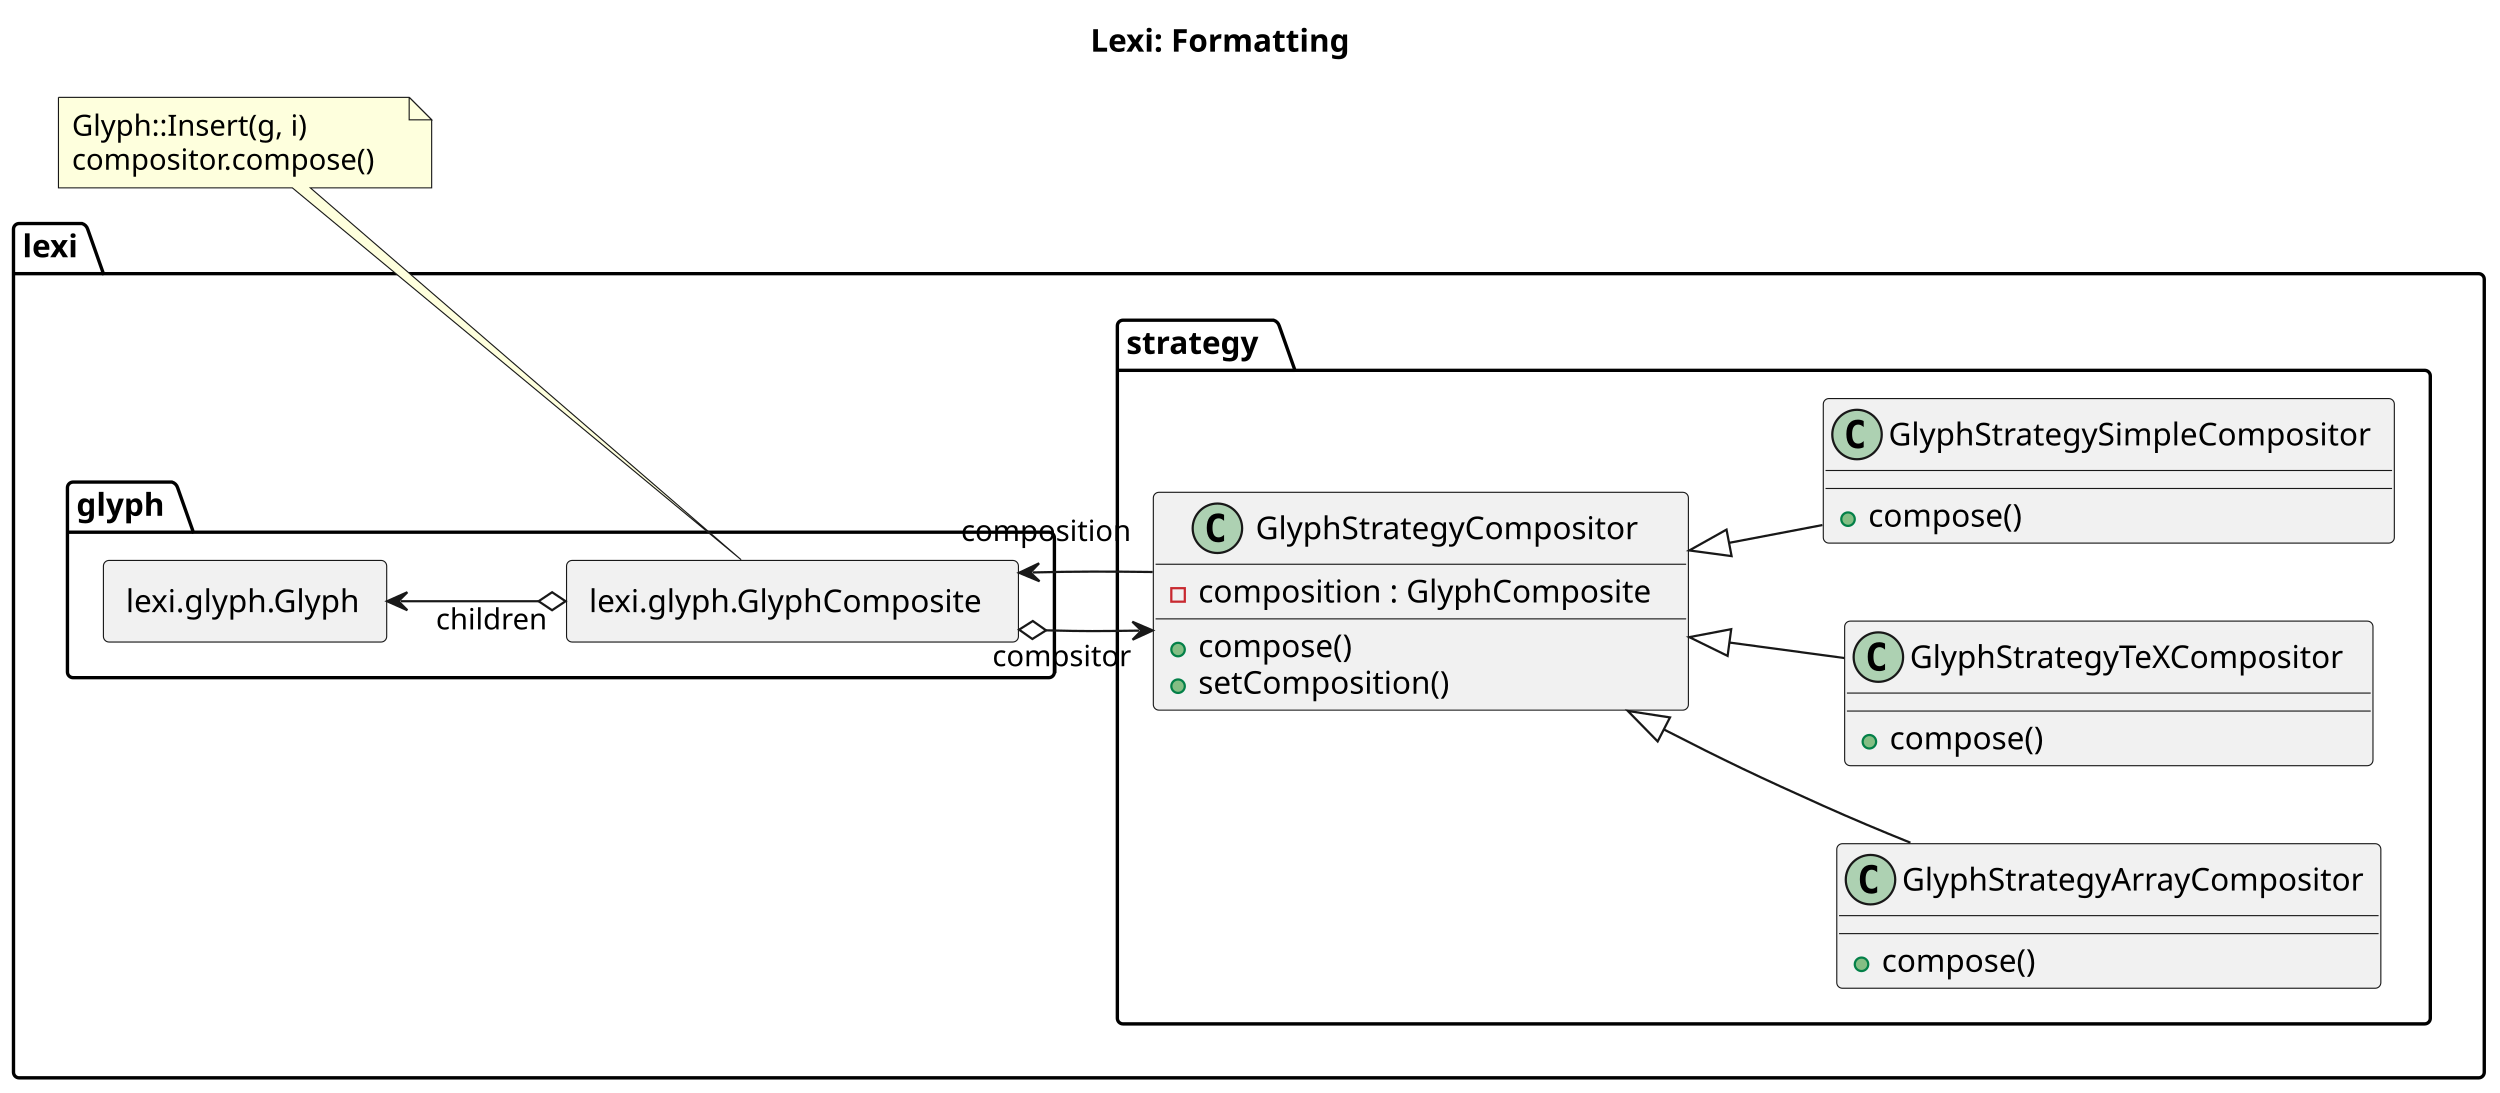
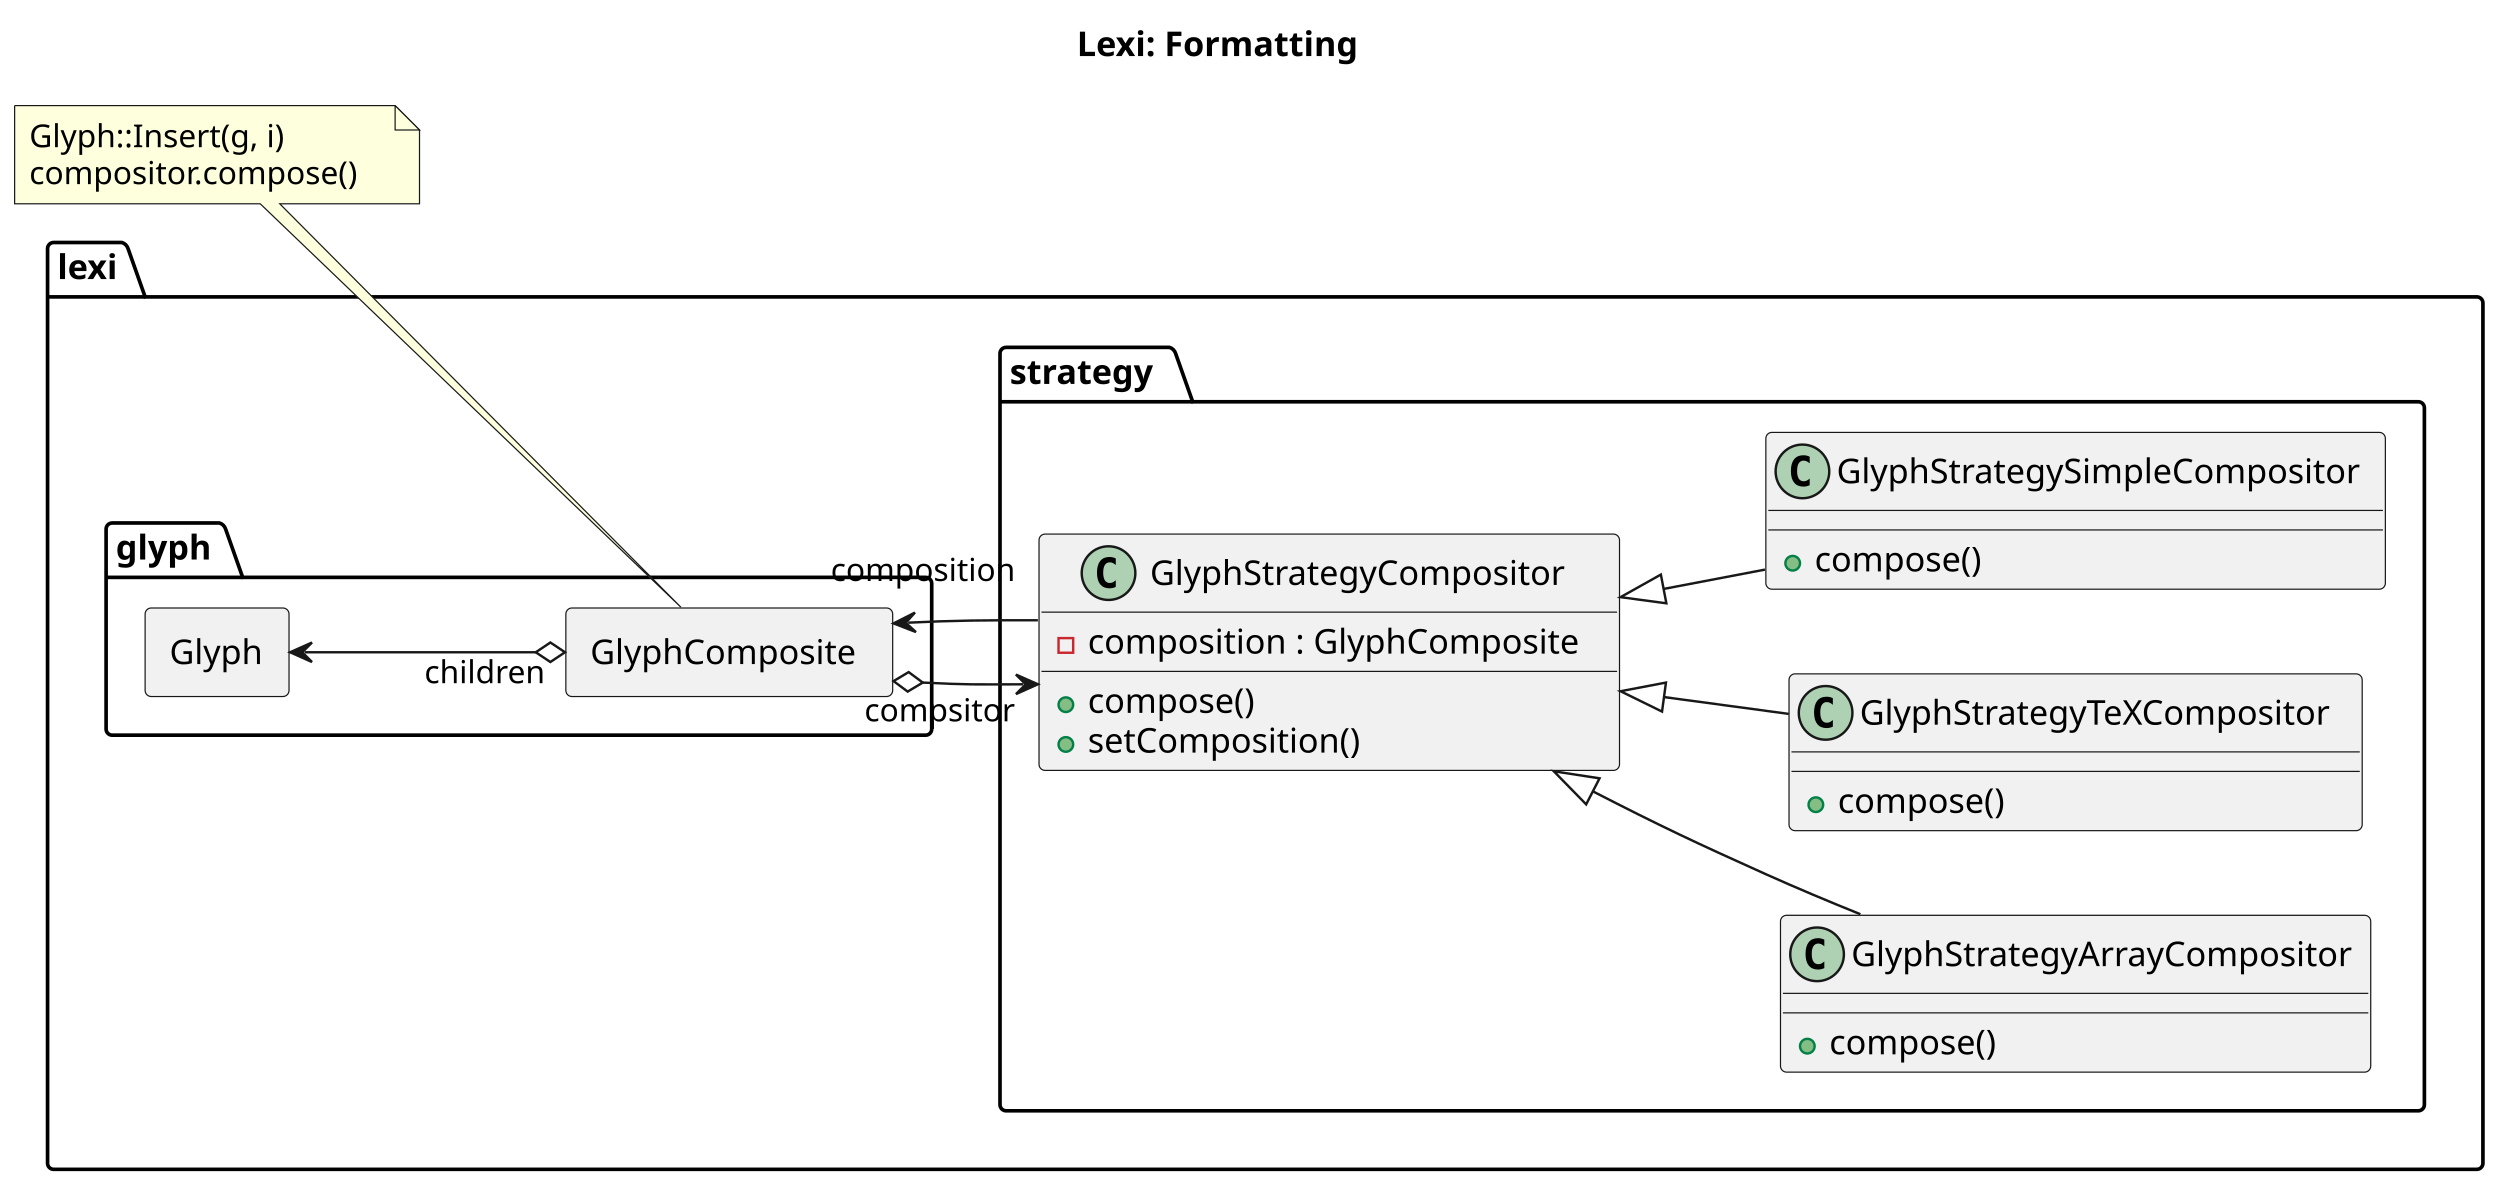
- <svg xmlns="http://www.w3.org/2000/svg" contentStyleType="text/css" height="486px" preserveAspectRatio="none" style="width:1112px;height:486px;background:#FFFFFF;" version="1.1" viewBox="0 0 1112 486" width="1112px" zoomAndPan="magnify">
+ <svg xmlns="http://www.w3.org/2000/svg" contentStyleType="text/css" height="486px" preserveAspectRatio="none" style="width:1025px;height:486px;background:#FFFFFF;" version="1.1" viewBox="0 0 1025 486" width="1025px" zoomAndPan="magnify">
  <defs />
  <g>
-     <text fill="#000000" font-family="sans-serif" font-size="14" font-weight="bold" lengthAdjust="spacing" textLength="128" x="485" y="22.995">Lexi: Formatting</text>
+     <text fill="#000000" font-family="sans-serif" font-size="14" font-weight="bold" lengthAdjust="spacing" textLength="128" x="441.5" y="22.995">Lexi: Formatting</text>
    <g id="cluster_lexi">
-       <path d="M8.5,99.427 L36.5,99.427 A3.75,3.75 0 0 1 39,101.927 L46,121.724 L1102.5,121.724 A2.5,2.5 0 0 1 1105,124.224 L1105,476.927 A2.5,2.5 0 0 1 1102.5,479.427 L8.5,479.427 A2.5,2.5 0 0 1 6,476.927 L6,101.927 A2.5,2.5 0 0 1 8.5,99.427 " fill="none" style="stroke:#000000;stroke-width:1.5;" />
-       <line style="stroke:#000000;stroke-width:1.5;" x1="6" x2="46" y1="121.724" y2="121.724" />
-       <text fill="#000000" font-family="sans-serif" font-size="14" font-weight="bold" lengthAdjust="spacing" textLength="27" x="10" y="114.422">lexi</text>
+       <path d="M22,99.427 L50,99.427 A3.75,3.75 0 0 1 52.5,101.927 L59.5,121.724 L1015.5,121.724 A2.5,2.5 0 0 1 1018,124.224 L1018,476.927 A2.5,2.5 0 0 1 1015.5,479.427 L22,479.427 A2.5,2.5 0 0 1 19.5,476.927 L19.5,101.927 A2.5,2.5 0 0 1 22,99.427 " fill="none" style="stroke:#000000;stroke-width:1.5;" />
+       <line style="stroke:#000000;stroke-width:1.5;" x1="19.5" x2="59.5" y1="121.724" y2="121.724" />
+       <text fill="#000000" font-family="sans-serif" font-size="14" font-weight="bold" lengthAdjust="spacing" textLength="27" x="23.5" y="114.422">lexi</text>
    </g>
    <g id="cluster_glyph">
-       <path d="M32.5,214.427 L76.5,214.427 A3.75,3.75 0 0 1 79,216.927 L86,236.724 L466.5,236.724 A2.5,2.5 0 0 1 469,239.224 L469,298.927 A2.5,2.5 0 0 1 466.5,301.427 L32.5,301.427 A2.5,2.5 0 0 1 30,298.927 L30,216.927 A2.5,2.5 0 0 1 32.5,214.427 " fill="none" style="stroke:#000000;stroke-width:1.5;" />
-       <line style="stroke:#000000;stroke-width:1.5;" x1="30" x2="86" y1="236.724" y2="236.724" />
-       <text fill="#000000" font-family="sans-serif" font-size="14" font-weight="bold" lengthAdjust="spacing" textLength="43" x="34" y="229.422">glyph</text>
+       <path d="M46,214.427 L90,214.427 A3.75,3.75 0 0 1 92.5,216.927 L99.5,236.724 L379.5,236.724 A2.5,2.5 0 0 1 382,239.224 L382,298.927 A2.5,2.5 0 0 1 379.5,301.427 L46,301.427 A2.5,2.5 0 0 1 43.5,298.927 L43.5,216.927 A2.5,2.5 0 0 1 46,214.427 " fill="none" style="stroke:#000000;stroke-width:1.5;" />
+       <line style="stroke:#000000;stroke-width:1.5;" x1="43.5" x2="99.5" y1="236.724" y2="236.724" />
+       <text fill="#000000" font-family="sans-serif" font-size="14" font-weight="bold" lengthAdjust="spacing" textLength="43" x="47.5" y="229.422">glyph</text>
    </g>
    <g id="cluster_strategy">
-       <path d="M499.5,142.427 L566.5,142.427 A3.75,3.75 0 0 1 569,144.927 L576,164.724 L1078.5,164.724 A2.5,2.5 0 0 1 1081,167.224 L1081,452.927 A2.5,2.5 0 0 1 1078.5,455.427 L499.5,455.427 A2.5,2.5 0 0 1 497,452.927 L497,144.927 A2.5,2.5 0 0 1 499.5,142.427 " fill="none" style="stroke:#000000;stroke-width:1.5;" />
-       <line style="stroke:#000000;stroke-width:1.5;" x1="497" x2="576" y1="164.724" y2="164.724" />
-       <text fill="#000000" font-family="sans-serif" font-size="14" font-weight="bold" lengthAdjust="spacing" textLength="66" x="501" y="157.422">strategy</text>
+       <path d="M412.5,142.427 L479.5,142.427 A3.75,3.75 0 0 1 482,144.927 L489,164.724 L991.5,164.724 A2.5,2.5 0 0 1 994,167.224 L994,452.927 A2.5,2.5 0 0 1 991.5,455.427 L412.5,455.427 A2.5,2.5 0 0 1 410,452.927 L410,144.927 A2.5,2.5 0 0 1 412.5,142.427 " fill="none" style="stroke:#000000;stroke-width:1.5;" />
+       <line style="stroke:#000000;stroke-width:1.5;" x1="410" x2="489" y1="164.724" y2="164.724" />
+       <text fill="#000000" font-family="sans-serif" font-size="14" font-weight="bold" lengthAdjust="spacing" textLength="66" x="414" y="157.422">strategy</text>
    </g>
    <g id="elem_Glyph">
-       <rect fill="#F1F1F1" height="36.297" rx="2.5" ry="2.5" style="stroke:#181818;stroke-width:0.5;" width="126" x="46" y="249.277" />
-       <text fill="#000000" font-family="sans-serif" font-size="14" lengthAdjust="spacing" textLength="106" x="56" y="272.272">lexi.glyph.Glyph</text>
+       <rect fill="#F1F1F1" height="36.297" rx="2.5" ry="2.5" style="stroke:#181818;stroke-width:0.5;" width="59" x="59.5" y="249.277" />
+       <text fill="#000000" font-family="sans-serif" font-size="14" lengthAdjust="spacing" textLength="39" x="69.5" y="272.272">Glyph</text>
    </g>
    <g id="elem_GlyphComposite">
-       <rect fill="#F1F1F1" height="36.297" rx="2.5" ry="2.5" style="stroke:#181818;stroke-width:0.5;" width="201" x="252" y="249.277" />
-       <text fill="#000000" font-family="sans-serif" font-size="14" lengthAdjust="spacing" textLength="181" x="262" y="272.272">lexi.glyph.GlyphComposite</text>
+       <rect fill="#F1F1F1" height="36.297" rx="2.5" ry="2.5" style="stroke:#181818;stroke-width:0.5;" width="134" x="232" y="249.277" />
+       <text fill="#000000" font-family="sans-serif" font-size="14" lengthAdjust="spacing" textLength="114" x="242" y="272.272">GlyphComposite</text>
    </g>
    <g id="elem_GlyphStrategyCompositor">
-       <rect codeLine="12" fill="#F1F1F1" height="96.891" id="GlyphStrategyCompositor" rx="2.5" ry="2.5" style="stroke:#181818;stroke-width:0.5;" width="238" x="513" y="218.977" />
-       <ellipse cx="541.5" cy="234.977" fill="#ADD1B2" rx="11" ry="11" style="stroke:#181818;stroke-width:1.0;" />
-       <path d="M544.469,240.618 Q543.891,240.914 543.25,241.055 Q542.609,241.211 541.906,241.211 Q539.406,241.211 538.078,239.571 Q536.766,237.914 536.766,234.789 Q536.766,231.664 538.078,230.008 Q539.406,228.352 541.906,228.352 Q542.609,228.352 543.25,228.508 Q543.906,228.664 544.469,228.961 L544.469,231.68 Q543.844,231.102 543.25,230.836 Q542.656,230.555 542.031,230.555 Q540.688,230.555 540,231.633 Q539.312,232.696 539.312,234.789 Q539.312,236.883 540,237.961 Q540.688,239.024 542.031,239.024 Q542.656,239.024 543.25,238.758 Q543.844,238.477 544.469,237.899 L544.469,240.618 Z " fill="#000000" />
-       <text fill="#000000" font-family="sans-serif" font-size="14" lengthAdjust="spacing" textLength="176" x="558.5" y="239.824">GlyphStrategyCompositor</text>
-       <line style="stroke:#181818;stroke-width:0.5;" x1="514" x2="750" y1="250.977" y2="250.977" />
-       <rect fill="none" height="6" style="stroke:#C82930;stroke-width:1.0;" width="6" x="521" y="261.625" />
-       <text fill="#000000" font-family="sans-serif" font-size="14" lengthAdjust="spacing" textLength="212" x="533" y="267.972">composition : GlyphComposite</text>
-       <line style="stroke:#181818;stroke-width:0.5;" x1="514" x2="750" y1="275.274" y2="275.274" />
-       <ellipse cx="524" cy="288.922" fill="#84BE84" rx="3" ry="3" style="stroke:#038048;stroke-width:1.0;" />
-       <text fill="#000000" font-family="sans-serif" font-size="14" lengthAdjust="spacing" textLength="75" x="533" y="292.269">compose()</text>
-       <ellipse cx="524" cy="305.219" fill="#84BE84" rx="3" ry="3" style="stroke:#038048;stroke-width:1.0;" />
-       <text fill="#000000" font-family="sans-serif" font-size="14" lengthAdjust="spacing" textLength="119" x="533" y="308.566">setComposition()</text>
+       <rect codeLine="15" fill="#F1F1F1" height="96.891" id="GlyphStrategyCompositor" rx="2.5" ry="2.5" style="stroke:#181818;stroke-width:0.5;" width="238" x="426" y="218.977" />
+       <ellipse cx="454.5" cy="234.977" fill="#ADD1B2" rx="11" ry="11" style="stroke:#181818;stroke-width:1.0;" />
+       <path d="M457.469,240.618 Q456.891,240.914 456.25,241.055 Q455.609,241.211 454.906,241.211 Q452.406,241.211 451.078,239.571 Q449.766,237.914 449.766,234.789 Q449.766,231.664 451.078,230.008 Q452.406,228.352 454.906,228.352 Q455.609,228.352 456.25,228.508 Q456.906,228.664 457.469,228.961 L457.469,231.68 Q456.844,231.102 456.25,230.836 Q455.656,230.555 455.031,230.555 Q453.688,230.555 453,231.633 Q452.312,232.696 452.312,234.789 Q452.312,236.883 453,237.961 Q453.688,239.024 455.031,239.024 Q455.656,239.024 456.25,238.758 Q456.844,238.477 457.469,237.899 L457.469,240.618 Z " fill="#000000" />
+       <text fill="#000000" font-family="sans-serif" font-size="14" lengthAdjust="spacing" textLength="176" x="471.5" y="239.824">GlyphStrategyCompositor</text>
+       <line style="stroke:#181818;stroke-width:0.5;" x1="427" x2="663" y1="250.977" y2="250.977" />
+       <rect fill="none" height="6" style="stroke:#C82930;stroke-width:1.0;" width="6" x="434" y="261.625" />
+       <text fill="#000000" font-family="sans-serif" font-size="14" lengthAdjust="spacing" textLength="212" x="446" y="267.972">composition : GlyphComposite</text>
+       <line style="stroke:#181818;stroke-width:0.5;" x1="427" x2="663" y1="275.274" y2="275.274" />
+       <ellipse cx="437" cy="288.922" fill="#84BE84" rx="3" ry="3" style="stroke:#038048;stroke-width:1.0;" />
+       <text fill="#000000" font-family="sans-serif" font-size="14" lengthAdjust="spacing" textLength="75" x="446" y="292.269">compose()</text>
+       <ellipse cx="437" cy="305.219" fill="#84BE84" rx="3" ry="3" style="stroke:#038048;stroke-width:1.0;" />
+       <text fill="#000000" font-family="sans-serif" font-size="14" lengthAdjust="spacing" textLength="119" x="446" y="308.566">setComposition()</text>
    </g>
    <g id="elem_GlyphStrategyArrayCompositor">
-       <rect codeLine="13" fill="#F1F1F1" height="64.297" id="GlyphStrategyArrayCompositor" rx="2.5" ry="2.5" style="stroke:#181818;stroke-width:0.5;" width="242" x="817" y="375.277" />
-       <ellipse cx="832" cy="391.277" fill="#ADD1B2" rx="11" ry="11" style="stroke:#181818;stroke-width:1.0;" />
-       <path d="M834.969,396.918 Q834.391,397.214 833.75,397.355 Q833.109,397.511 832.406,397.511 Q829.906,397.511 828.578,395.871 Q827.266,394.214 827.266,391.089 Q827.266,387.964 828.578,386.308 Q829.906,384.652 832.406,384.652 Q833.109,384.652 833.75,384.808 Q834.406,384.964 834.969,385.261 L834.969,387.98 Q834.344,387.402 833.75,387.136 Q833.156,386.855 832.531,386.855 Q831.188,386.855 830.5,387.933 Q829.812,388.996 829.812,391.089 Q829.812,393.183 830.5,394.261 Q831.188,395.324 832.531,395.324 Q833.156,395.324 833.75,395.058 Q834.344,394.777 834.969,394.199 L834.969,396.918 Z " fill="#000000" />
-       <text fill="#000000" font-family="sans-serif" font-size="14" lengthAdjust="spacing" textLength="210" x="846" y="396.124">GlyphStrategyArrayCompositor</text>
-       <line style="stroke:#181818;stroke-width:0.5;" x1="818" x2="1058" y1="407.277" y2="407.277" />
-       <line style="stroke:#181818;stroke-width:0.5;" x1="818" x2="1058" y1="415.277" y2="415.277" />
-       <ellipse cx="828" cy="428.925" fill="#84BE84" rx="3" ry="3" style="stroke:#038048;stroke-width:1.0;" />
-       <text fill="#000000" font-family="sans-serif" font-size="14" lengthAdjust="spacing" textLength="75" x="837" y="432.272">compose()</text>
+       <rect codeLine="16" fill="#F1F1F1" height="64.297" id="GlyphStrategyArrayCompositor" rx="2.5" ry="2.5" style="stroke:#181818;stroke-width:0.5;" width="242" x="730" y="375.277" />
+       <ellipse cx="745" cy="391.277" fill="#ADD1B2" rx="11" ry="11" style="stroke:#181818;stroke-width:1.0;" />
+       <path d="M747.969,396.918 Q747.391,397.214 746.75,397.355 Q746.109,397.511 745.406,397.511 Q742.906,397.511 741.578,395.871 Q740.266,394.214 740.266,391.089 Q740.266,387.964 741.578,386.308 Q742.906,384.652 745.406,384.652 Q746.109,384.652 746.75,384.808 Q747.406,384.964 747.969,385.261 L747.969,387.98 Q747.344,387.402 746.75,387.136 Q746.156,386.855 745.531,386.855 Q744.188,386.855 743.5,387.933 Q742.812,388.996 742.812,391.089 Q742.812,393.183 743.5,394.261 Q744.188,395.324 745.531,395.324 Q746.156,395.324 746.75,395.058 Q747.344,394.777 747.969,394.199 L747.969,396.918 Z " fill="#000000" />
+       <text fill="#000000" font-family="sans-serif" font-size="14" lengthAdjust="spacing" textLength="210" x="759" y="396.124">GlyphStrategyArrayCompositor</text>
+       <line style="stroke:#181818;stroke-width:0.5;" x1="731" x2="971" y1="407.277" y2="407.277" />
+       <line style="stroke:#181818;stroke-width:0.5;" x1="731" x2="971" y1="415.277" y2="415.277" />
+       <ellipse cx="741" cy="428.925" fill="#84BE84" rx="3" ry="3" style="stroke:#038048;stroke-width:1.0;" />
+       <text fill="#000000" font-family="sans-serif" font-size="14" lengthAdjust="spacing" textLength="75" x="750" y="432.272">compose()</text>
    </g>
    <g id="elem_GlyphStrategyTeXCompositor">
-       <rect codeLine="14" fill="#F1F1F1" height="64.297" id="GlyphStrategyTeXCompositor" rx="2.5" ry="2.5" style="stroke:#181818;stroke-width:0.5;" width="235" x="820.5" y="276.277" />
-       <ellipse cx="835.5" cy="292.277" fill="#ADD1B2" rx="11" ry="11" style="stroke:#181818;stroke-width:1.0;" />
-       <path d="M838.469,297.918 Q837.891,298.214 837.25,298.355 Q836.609,298.511 835.906,298.511 Q833.406,298.511 832.078,296.871 Q830.766,295.214 830.766,292.089 Q830.766,288.964 832.078,287.308 Q833.406,285.652 835.906,285.652 Q836.609,285.652 837.25,285.808 Q837.906,285.964 838.469,286.261 L838.469,288.98 Q837.844,288.402 837.25,288.136 Q836.656,287.855 836.031,287.855 Q834.688,287.855 834,288.933 Q833.312,289.996 833.312,292.089 Q833.312,294.183 834,295.261 Q834.688,296.324 836.031,296.324 Q836.656,296.324 837.25,296.058 Q837.844,295.777 838.469,295.199 L838.469,297.918 Z " fill="#000000" />
-       <text fill="#000000" font-family="sans-serif" font-size="14" lengthAdjust="spacing" textLength="203" x="849.5" y="297.124">GlyphStrategyTeXCompositor</text>
-       <line style="stroke:#181818;stroke-width:0.5;" x1="821.5" x2="1054.5" y1="308.277" y2="308.277" />
-       <line style="stroke:#181818;stroke-width:0.5;" x1="821.5" x2="1054.5" y1="316.277" y2="316.277" />
-       <ellipse cx="831.5" cy="329.925" fill="#84BE84" rx="3" ry="3" style="stroke:#038048;stroke-width:1.0;" />
-       <text fill="#000000" font-family="sans-serif" font-size="14" lengthAdjust="spacing" textLength="75" x="840.5" y="333.272">compose()</text>
+       <rect codeLine="17" fill="#F1F1F1" height="64.297" id="GlyphStrategyTeXCompositor" rx="2.5" ry="2.5" style="stroke:#181818;stroke-width:0.5;" width="235" x="733.5" y="276.277" />
+       <ellipse cx="748.5" cy="292.277" fill="#ADD1B2" rx="11" ry="11" style="stroke:#181818;stroke-width:1.0;" />
+       <path d="M751.469,297.918 Q750.891,298.214 750.25,298.355 Q749.609,298.511 748.906,298.511 Q746.406,298.511 745.078,296.871 Q743.766,295.214 743.766,292.089 Q743.766,288.964 745.078,287.308 Q746.406,285.652 748.906,285.652 Q749.609,285.652 750.25,285.808 Q750.906,285.964 751.469,286.261 L751.469,288.98 Q750.844,288.402 750.25,288.136 Q749.656,287.855 749.031,287.855 Q747.688,287.855 747,288.933 Q746.312,289.996 746.312,292.089 Q746.312,294.183 747,295.261 Q747.688,296.324 749.031,296.324 Q749.656,296.324 750.25,296.058 Q750.844,295.777 751.469,295.199 L751.469,297.918 Z " fill="#000000" />
+       <text fill="#000000" font-family="sans-serif" font-size="14" lengthAdjust="spacing" textLength="203" x="762.5" y="297.124">GlyphStrategyTeXCompositor</text>
+       <line style="stroke:#181818;stroke-width:0.5;" x1="734.5" x2="967.5" y1="308.277" y2="308.277" />
+       <line style="stroke:#181818;stroke-width:0.5;" x1="734.5" x2="967.5" y1="316.277" y2="316.277" />
+       <ellipse cx="744.5" cy="329.925" fill="#84BE84" rx="3" ry="3" style="stroke:#038048;stroke-width:1.0;" />
+       <text fill="#000000" font-family="sans-serif" font-size="14" lengthAdjust="spacing" textLength="75" x="753.5" y="333.272">compose()</text>
    </g>
    <g id="elem_GlyphStrategySimpleCompositor">
-       <rect codeLine="15" fill="#F1F1F1" height="64.297" id="GlyphStrategySimpleCompositor" rx="2.5" ry="2.5" style="stroke:#181818;stroke-width:0.5;" width="254" x="811" y="177.277" />
-       <ellipse cx="826" cy="193.277" fill="#ADD1B2" rx="11" ry="11" style="stroke:#181818;stroke-width:1.0;" />
-       <path d="M828.969,198.917 Q828.391,199.214 827.75,199.355 Q827.109,199.511 826.406,199.511 Q823.906,199.511 822.578,197.871 Q821.266,196.214 821.266,193.089 Q821.266,189.964 822.578,188.308 Q823.906,186.652 826.406,186.652 Q827.109,186.652 827.75,186.808 Q828.406,186.964 828.969,187.261 L828.969,189.98 Q828.344,189.402 827.75,189.136 Q827.156,188.855 826.531,188.855 Q825.188,188.855 824.5,189.933 Q823.812,190.996 823.812,193.089 Q823.812,195.183 824.5,196.261 Q825.188,197.324 826.531,197.324 Q827.156,197.324 827.75,197.058 Q828.344,196.777 828.969,196.199 L828.969,198.917 Z " fill="#000000" />
-       <text fill="#000000" font-family="sans-serif" font-size="14" lengthAdjust="spacing" textLength="222" x="840" y="198.124">GlyphStrategySimpleCompositor</text>
-       <line style="stroke:#181818;stroke-width:0.5;" x1="812" x2="1064" y1="209.277" y2="209.277" />
-       <line style="stroke:#181818;stroke-width:0.5;" x1="812" x2="1064" y1="217.277" y2="217.277" />
-       <ellipse cx="822" cy="230.925" fill="#84BE84" rx="3" ry="3" style="stroke:#038048;stroke-width:1.0;" />
-       <text fill="#000000" font-family="sans-serif" font-size="14" lengthAdjust="spacing" textLength="75" x="831" y="234.272">compose()</text>
+       <rect codeLine="18" fill="#F1F1F1" height="64.297" id="GlyphStrategySimpleCompositor" rx="2.5" ry="2.5" style="stroke:#181818;stroke-width:0.5;" width="254" x="724" y="177.277" />
+       <ellipse cx="739" cy="193.277" fill="#ADD1B2" rx="11" ry="11" style="stroke:#181818;stroke-width:1.0;" />
+       <path d="M741.969,198.917 Q741.391,199.214 740.75,199.355 Q740.109,199.511 739.406,199.511 Q736.906,199.511 735.578,197.871 Q734.266,196.214 734.266,193.089 Q734.266,189.964 735.578,188.308 Q736.906,186.652 739.406,186.652 Q740.109,186.652 740.75,186.808 Q741.406,186.964 741.969,187.261 L741.969,189.98 Q741.344,189.402 740.75,189.136 Q740.156,188.855 739.531,188.855 Q738.188,188.855 737.5,189.933 Q736.812,190.996 736.812,193.089 Q736.812,195.183 737.5,196.261 Q738.188,197.324 739.531,197.324 Q740.156,197.324 740.75,197.058 Q741.344,196.777 741.969,196.199 L741.969,198.917 Z " fill="#000000" />
+       <text fill="#000000" font-family="sans-serif" font-size="14" lengthAdjust="spacing" textLength="222" x="753" y="198.124">GlyphStrategySimpleCompositor</text>
+       <line style="stroke:#181818;stroke-width:0.5;" x1="725" x2="977" y1="209.277" y2="209.277" />
+       <line style="stroke:#181818;stroke-width:0.5;" x1="725" x2="977" y1="217.277" y2="217.277" />
+       <ellipse cx="735" cy="230.925" fill="#84BE84" rx="3" ry="3" style="stroke:#038048;stroke-width:1.0;" />
+       <text fill="#000000" font-family="sans-serif" font-size="14" lengthAdjust="spacing" textLength="75" x="744" y="234.272">compose()</text>
    </g>
    <g id="elem_nGlyphStrategyCompositionInsert">
-       <path d="M26,43.297 L26,83.562 A0,0 0 0 0 26,83.562 L130.04,83.562 L329.66,248.977 L138.04,83.562 L192,83.562 A0,0 0 0 0 192,83.562 L192,53.297 L182,43.297 L26,43.297 A0,0 0 0 0 26,43.297 " fill="#FEFFDD" style="stroke:#181818;stroke-width:0.5;" />
-       <path d="M182,43.297 L182,53.297 L192,53.297 L182,43.297 " fill="#FEFFDD" style="stroke:#181818;stroke-width:0.5;" />
-       <text fill="#000000" font-family="sans-serif" font-size="13" lengthAdjust="spacing" textLength="109" x="32" y="60.364">Glyph::Insert(g, i)</text>
-       <text fill="#000000" font-family="sans-serif" font-size="13" lengthAdjust="spacing" textLength="145" x="32" y="75.497">compositor.compose()</text>
+       <path d="M6,43.297 L6,83.562 A0,0 0 0 0 6,83.562 L106.7,83.562 L279.19,248.977 L114.7,83.562 L172,83.562 A0,0 0 0 0 172,83.562 L172,53.297 L162,43.297 L6,43.297 A0,0 0 0 0 6,43.297 " fill="#FEFFDD" style="stroke:#181818;stroke-width:0.5;" />
+       <path d="M162,43.297 L162,53.297 L172,53.297 L162,43.297 " fill="#FEFFDD" style="stroke:#181818;stroke-width:0.5;" />
+       <text fill="#000000" font-family="sans-serif" font-size="13" lengthAdjust="spacing" textLength="109" x="12" y="60.364">Glyph::Insert(g, i)</text>
+       <text fill="#000000" font-family="sans-serif" font-size="13" lengthAdjust="spacing" textLength="145" x="12" y="75.497">compositor.compose()</text>
    </g>
    <g id="link_GlyphStrategyCompositor_GlyphStrategyArrayCompositor">
-       <path codeLine="37" d="M740.071,324.452 C767.711,338.652 782.34,345.567 811,358.427 C823.42,363.997 836.68,369.567 849.76,374.837 " fill="none" id="GlyphStrategyCompositor-backto-GlyphStrategyArrayCompositor" style="stroke:#181818;stroke-width:1.0;" />
-       <polygon fill="none" points="724.06,316.227,737.329,329.789,742.812,319.115,724.06,316.227" style="stroke:#181818;stroke-width:1.0;" />
+       <path codeLine="39" d="M653.071,324.452 C680.711,338.652 695.34,345.567 724,358.427 C736.42,363.997 749.68,369.567 762.76,374.837 " fill="none" id="GlyphStrategyCompositor-backto-GlyphStrategyArrayCompositor" style="stroke:#181818;stroke-width:1.0;" />
+       <polygon fill="none" points="637.06,316.227,650.329,329.789,655.812,319.115,637.06,316.227" style="stroke:#181818;stroke-width:1.0;" />
    </g>
    <g id="link_GlyphStrategyCompositor_GlyphStrategyTeXCompositor">
-       <path codeLine="38" d="M769.238,285.804 C791.918,288.864 797.8,289.657 820.42,292.707 " fill="none" id="GlyphStrategyCompositor-backto-GlyphStrategyTeXCompositor" style="stroke:#181818;stroke-width:1.0;" />
-       <polygon fill="none" points="751.4,283.397,768.436,291.75,770.041,279.858,751.4,283.397" style="stroke:#181818;stroke-width:1.0;" />
+       <path codeLine="40" d="M682.238,285.804 C704.918,288.864 710.8,289.657 733.42,292.707 " fill="none" id="GlyphStrategyCompositor-backto-GlyphStrategyTeXCompositor" style="stroke:#181818;stroke-width:1.0;" />
+       <polygon fill="none" points="664.4,283.397,681.436,291.75,683.041,279.858,664.4,283.397" style="stroke:#181818;stroke-width:1.0;" />
    </g>
    <g id="link_GlyphStrategyCompositor_GlyphStrategySimpleCompositor">
-       <path codeLine="39" d="M769.081,241.461 C788.511,237.751 791.02,237.277 810.63,233.537 " fill="none" id="GlyphStrategyCompositor-backto-GlyphStrategySimpleCompositor" style="stroke:#181818;stroke-width:1.0;" />
-       <polygon fill="none" points="751.4,244.837,770.206,247.354,767.955,235.567,751.4,244.837" style="stroke:#181818;stroke-width:1.0;" />
+       <path codeLine="41" d="M682.081,241.461 C701.511,237.751 704.02,237.277 723.63,233.537 " fill="none" id="GlyphStrategyCompositor-backto-GlyphStrategySimpleCompositor" style="stroke:#181818;stroke-width:1.0;" />
+       <polygon fill="none" points="664.4,244.837,683.206,247.354,680.955,235.567,664.4,244.837" style="stroke:#181818;stroke-width:1.0;" />
    </g>
    <g id="link_Glyph_GlyphComposite">
-       <path codeLine="41" d="M178.19,267.427 C202.37,267.427 212.68,267.427 239.57,267.427 " fill="none" id="Glyph-GlyphComposite" style="stroke:#181818;stroke-width:1.0;" />
-       <polygon fill="#181818" points="172.19,267.427,181.19,271.427,177.19,267.427,181.19,263.427,172.19,267.427" style="stroke:#181818;stroke-width:1.0;" />
-       <polygon fill="none" points="251.57,267.427,245.57,263.427,239.57,267.427,245.57,271.427,251.57,267.427" style="stroke:#181818;stroke-width:1.0;" />
-       <text fill="#000000" font-family="sans-serif" font-size="13" lengthAdjust="spacing" textLength="50" x="193.896" y="279.955">children</text>
+       <path codeLine="43" d="M124.92,267.427 C153.94,267.427 181.67,267.427 219.65,267.427 " fill="none" id="Glyph-GlyphComposite" style="stroke:#181818;stroke-width:1.0;" />
+       <polygon fill="#181818" points="118.92,267.427,127.92,271.427,123.92,267.427,127.92,263.427,118.92,267.427" style="stroke:#181818;stroke-width:1.0;" />
+       <polygon fill="none" points="231.65,267.427,225.65,263.427,219.65,267.427,225.65,271.427,231.65,267.427" style="stroke:#181818;stroke-width:1.0;" />
+       <text fill="#000000" font-family="sans-serif" font-size="13" lengthAdjust="spacing" textLength="50" x="174.002" y="280.12">children</text>
    </g>
    <g id="link_GlyphComposite_GlyphStrategyCompositor">
-       <path codeLine="42" d="M465.286,280.376 C484.556,280.856 486.921,280.753 506.711,280.503 " fill="none" id="GlyphComposite-GlyphStrategyCompositor" style="stroke:#181818;stroke-width:1.0;" />
-       <polygon fill="none" points="453.29,280.077,459.188,284.225,465.286,280.376,459.388,276.228,453.29,280.077" style="stroke:#181818;stroke-width:1.0;" />
-       <polygon fill="#181818" points="512.71,280.427,503.66,276.541,507.71,280.49,503.761,284.54,512.71,280.427" style="stroke:#181818;stroke-width:1.0;" />
-       <text fill="#000000" font-family="sans-serif" font-size="13" lengthAdjust="spacing" textLength="64" x="441.415" y="296.321">compsitor</text>
+       <path codeLine="44" d="M378.335,279.858 C396.685,280.778 399.18,280.625 419.53,280.565 " fill="none" id="GlyphComposite-GlyphStrategyCompositor" style="stroke:#181818;stroke-width:1.0;" />
+       <polygon fill="none" points="366.35,279.257,372.142,283.552,378.335,279.858,372.543,275.562,366.35,279.257" style="stroke:#181818;stroke-width:1.0;" />
+       <polygon fill="#181818" points="425.53,280.547,416.518,276.573,420.53,280.562,416.542,284.573,425.53,280.547" style="stroke:#181818;stroke-width:1.0;" />
+       <text fill="#000000" font-family="sans-serif" font-size="13" lengthAdjust="spacing" textLength="64" x="354.404" y="295.746">compsitor</text>
    </g>
    <g id="link_GlyphComposite_GlyphStrategyCompositor">
-       <path codeLine="43" d="M459.288,254.627 C478.558,254.148 492.92,254.177 512.71,254.427 " fill="none" id="GlyphComposite-backto-GlyphStrategyCompositor" style="stroke:#181818;stroke-width:1.0;" />
-       <polygon fill="#181818" points="453.29,254.777,462.387,258.551,458.288,254.652,462.188,250.554,453.29,254.777" style="stroke:#181818;stroke-width:1.0;" />
-       <text fill="#000000" font-family="sans-serif" font-size="13" lengthAdjust="spacing" textLength="78" x="427.457" y="240.644">composition</text>
+       <path codeLine="45" d="M372.342,255.296 C390.692,254.376 405.18,254.247 425.53,254.307 " fill="none" id="GlyphComposite-backto-GlyphStrategyCompositor" style="stroke:#181818;stroke-width:1.0;" />
+       <polygon fill="#181818" points="366.35,255.597,375.539,259.141,371.344,255.346,375.138,251.151,366.35,255.597" style="stroke:#181818;stroke-width:1.0;" />
+       <text fill="#000000" font-family="sans-serif" font-size="13" lengthAdjust="spacing" textLength="78" x="340.597" y="238.201">composition</text>
    </g>
  </g>
</svg>
